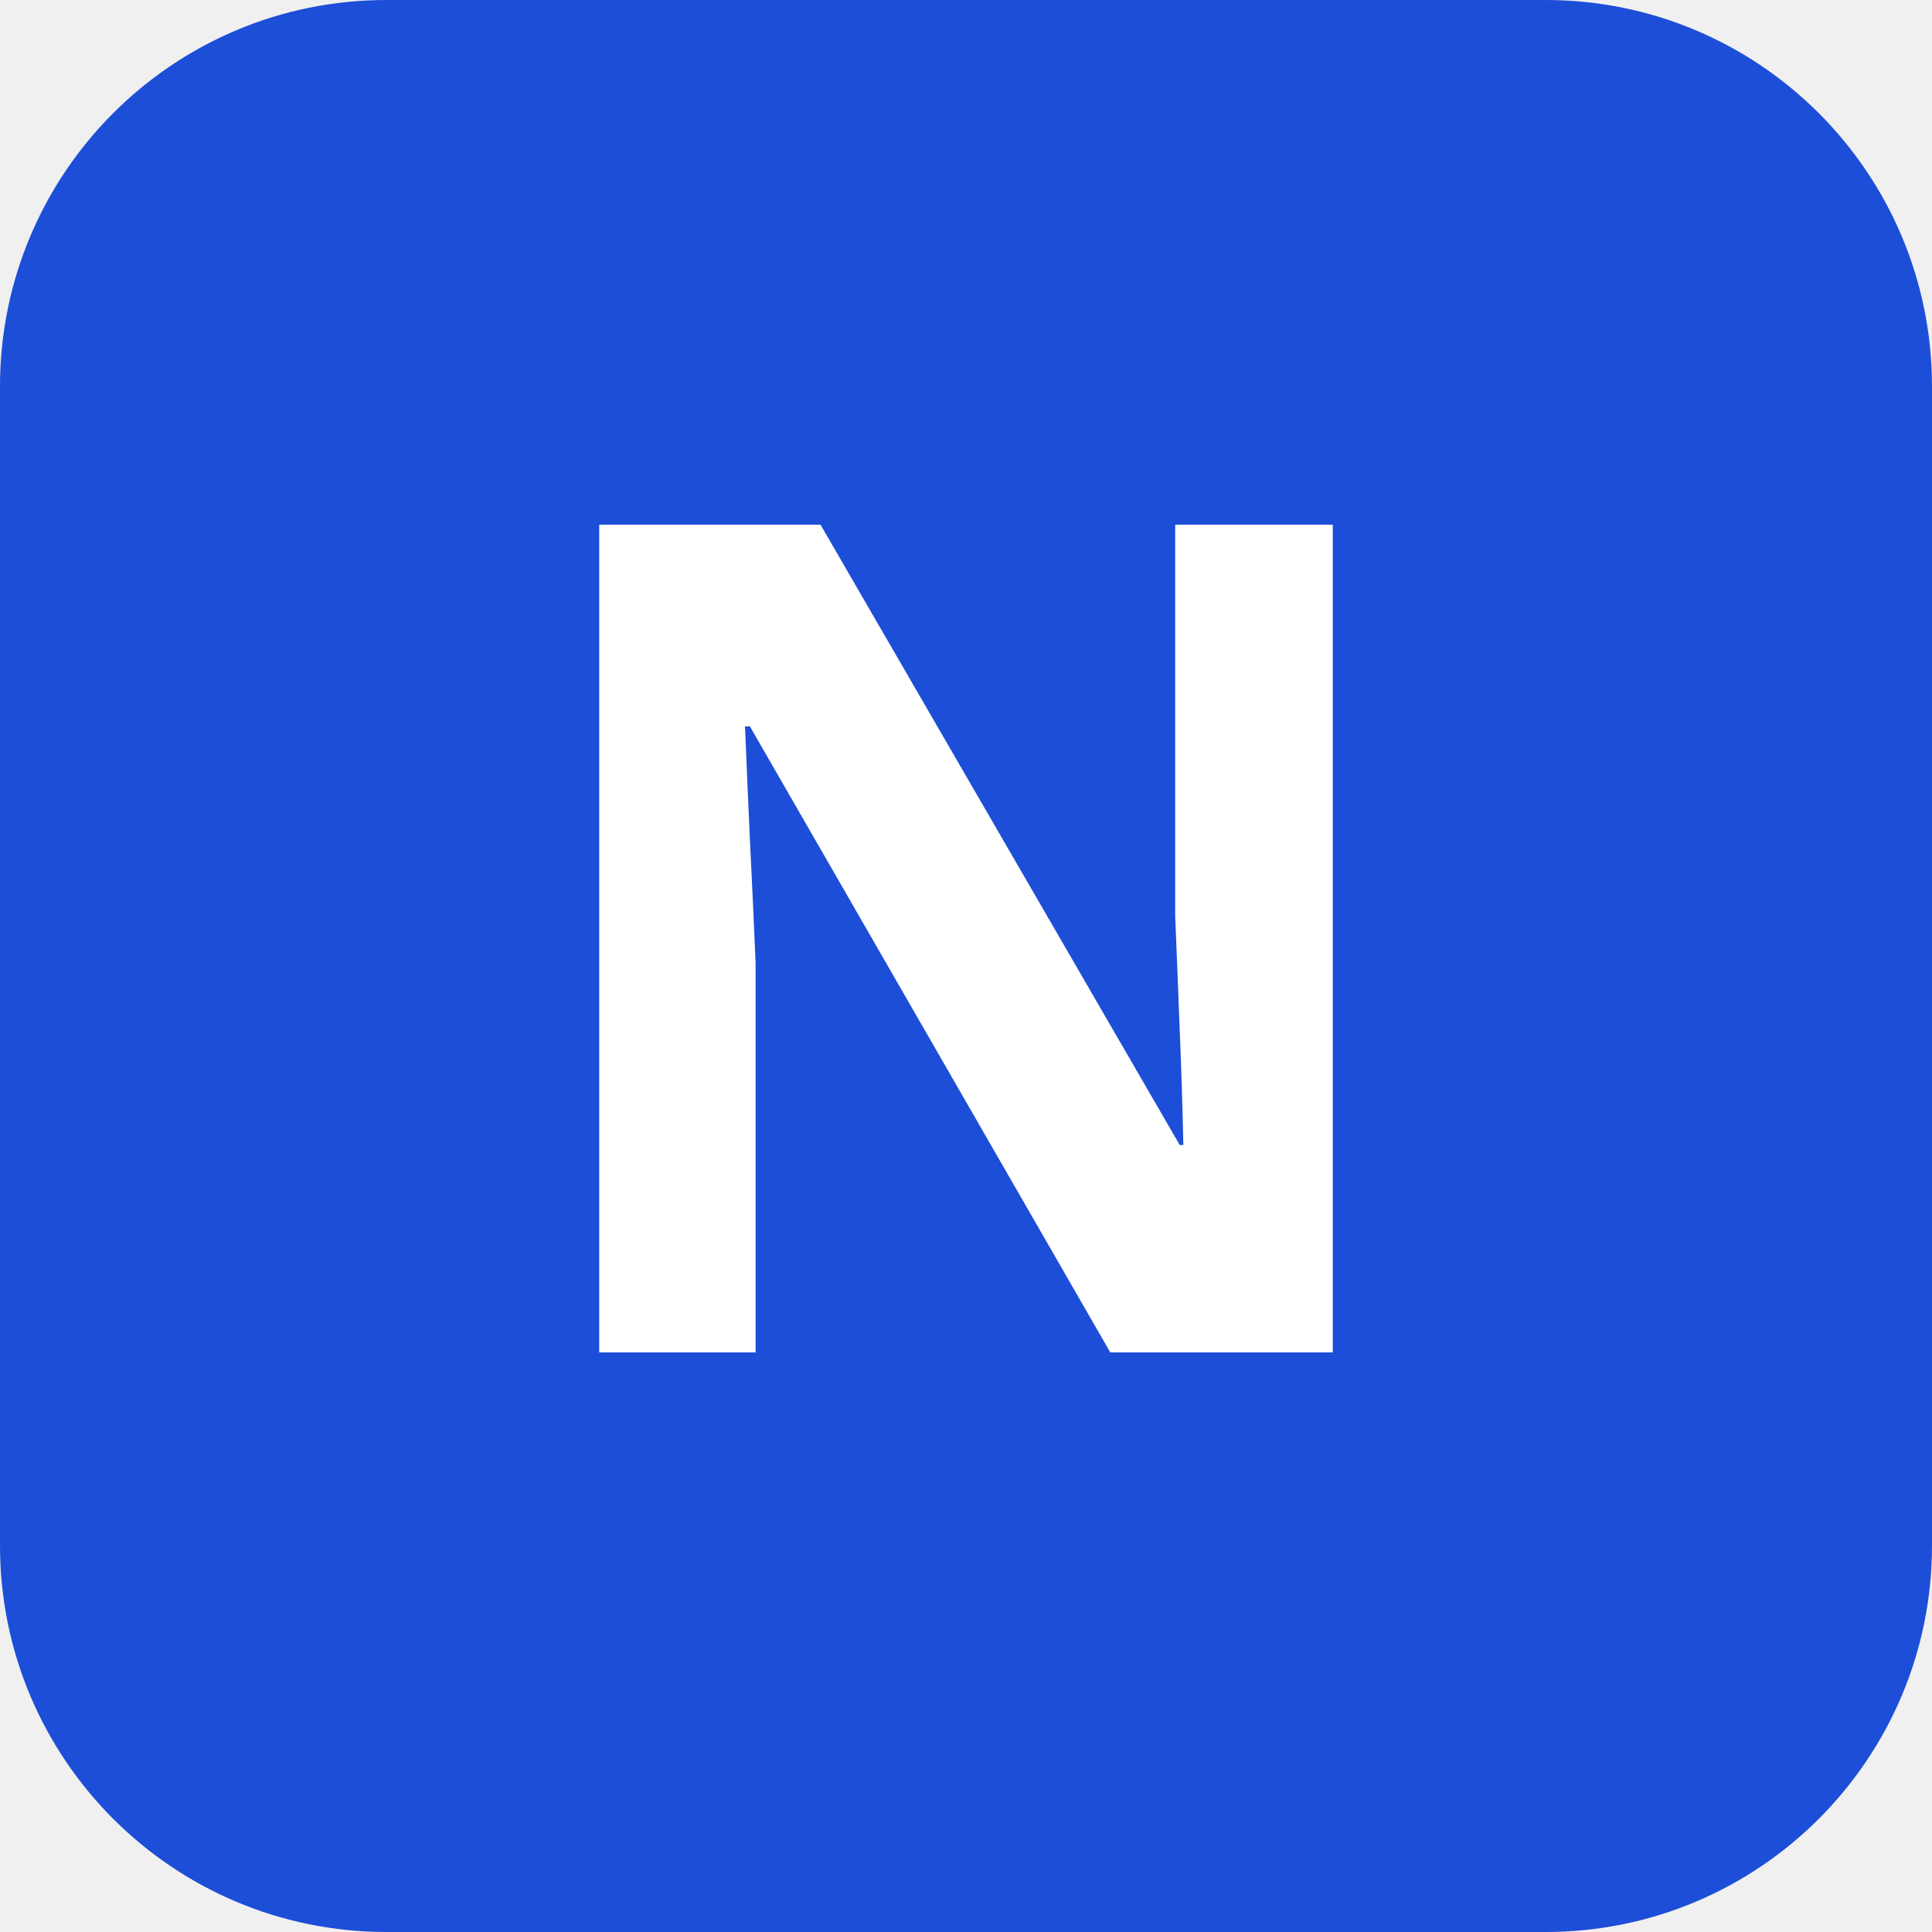
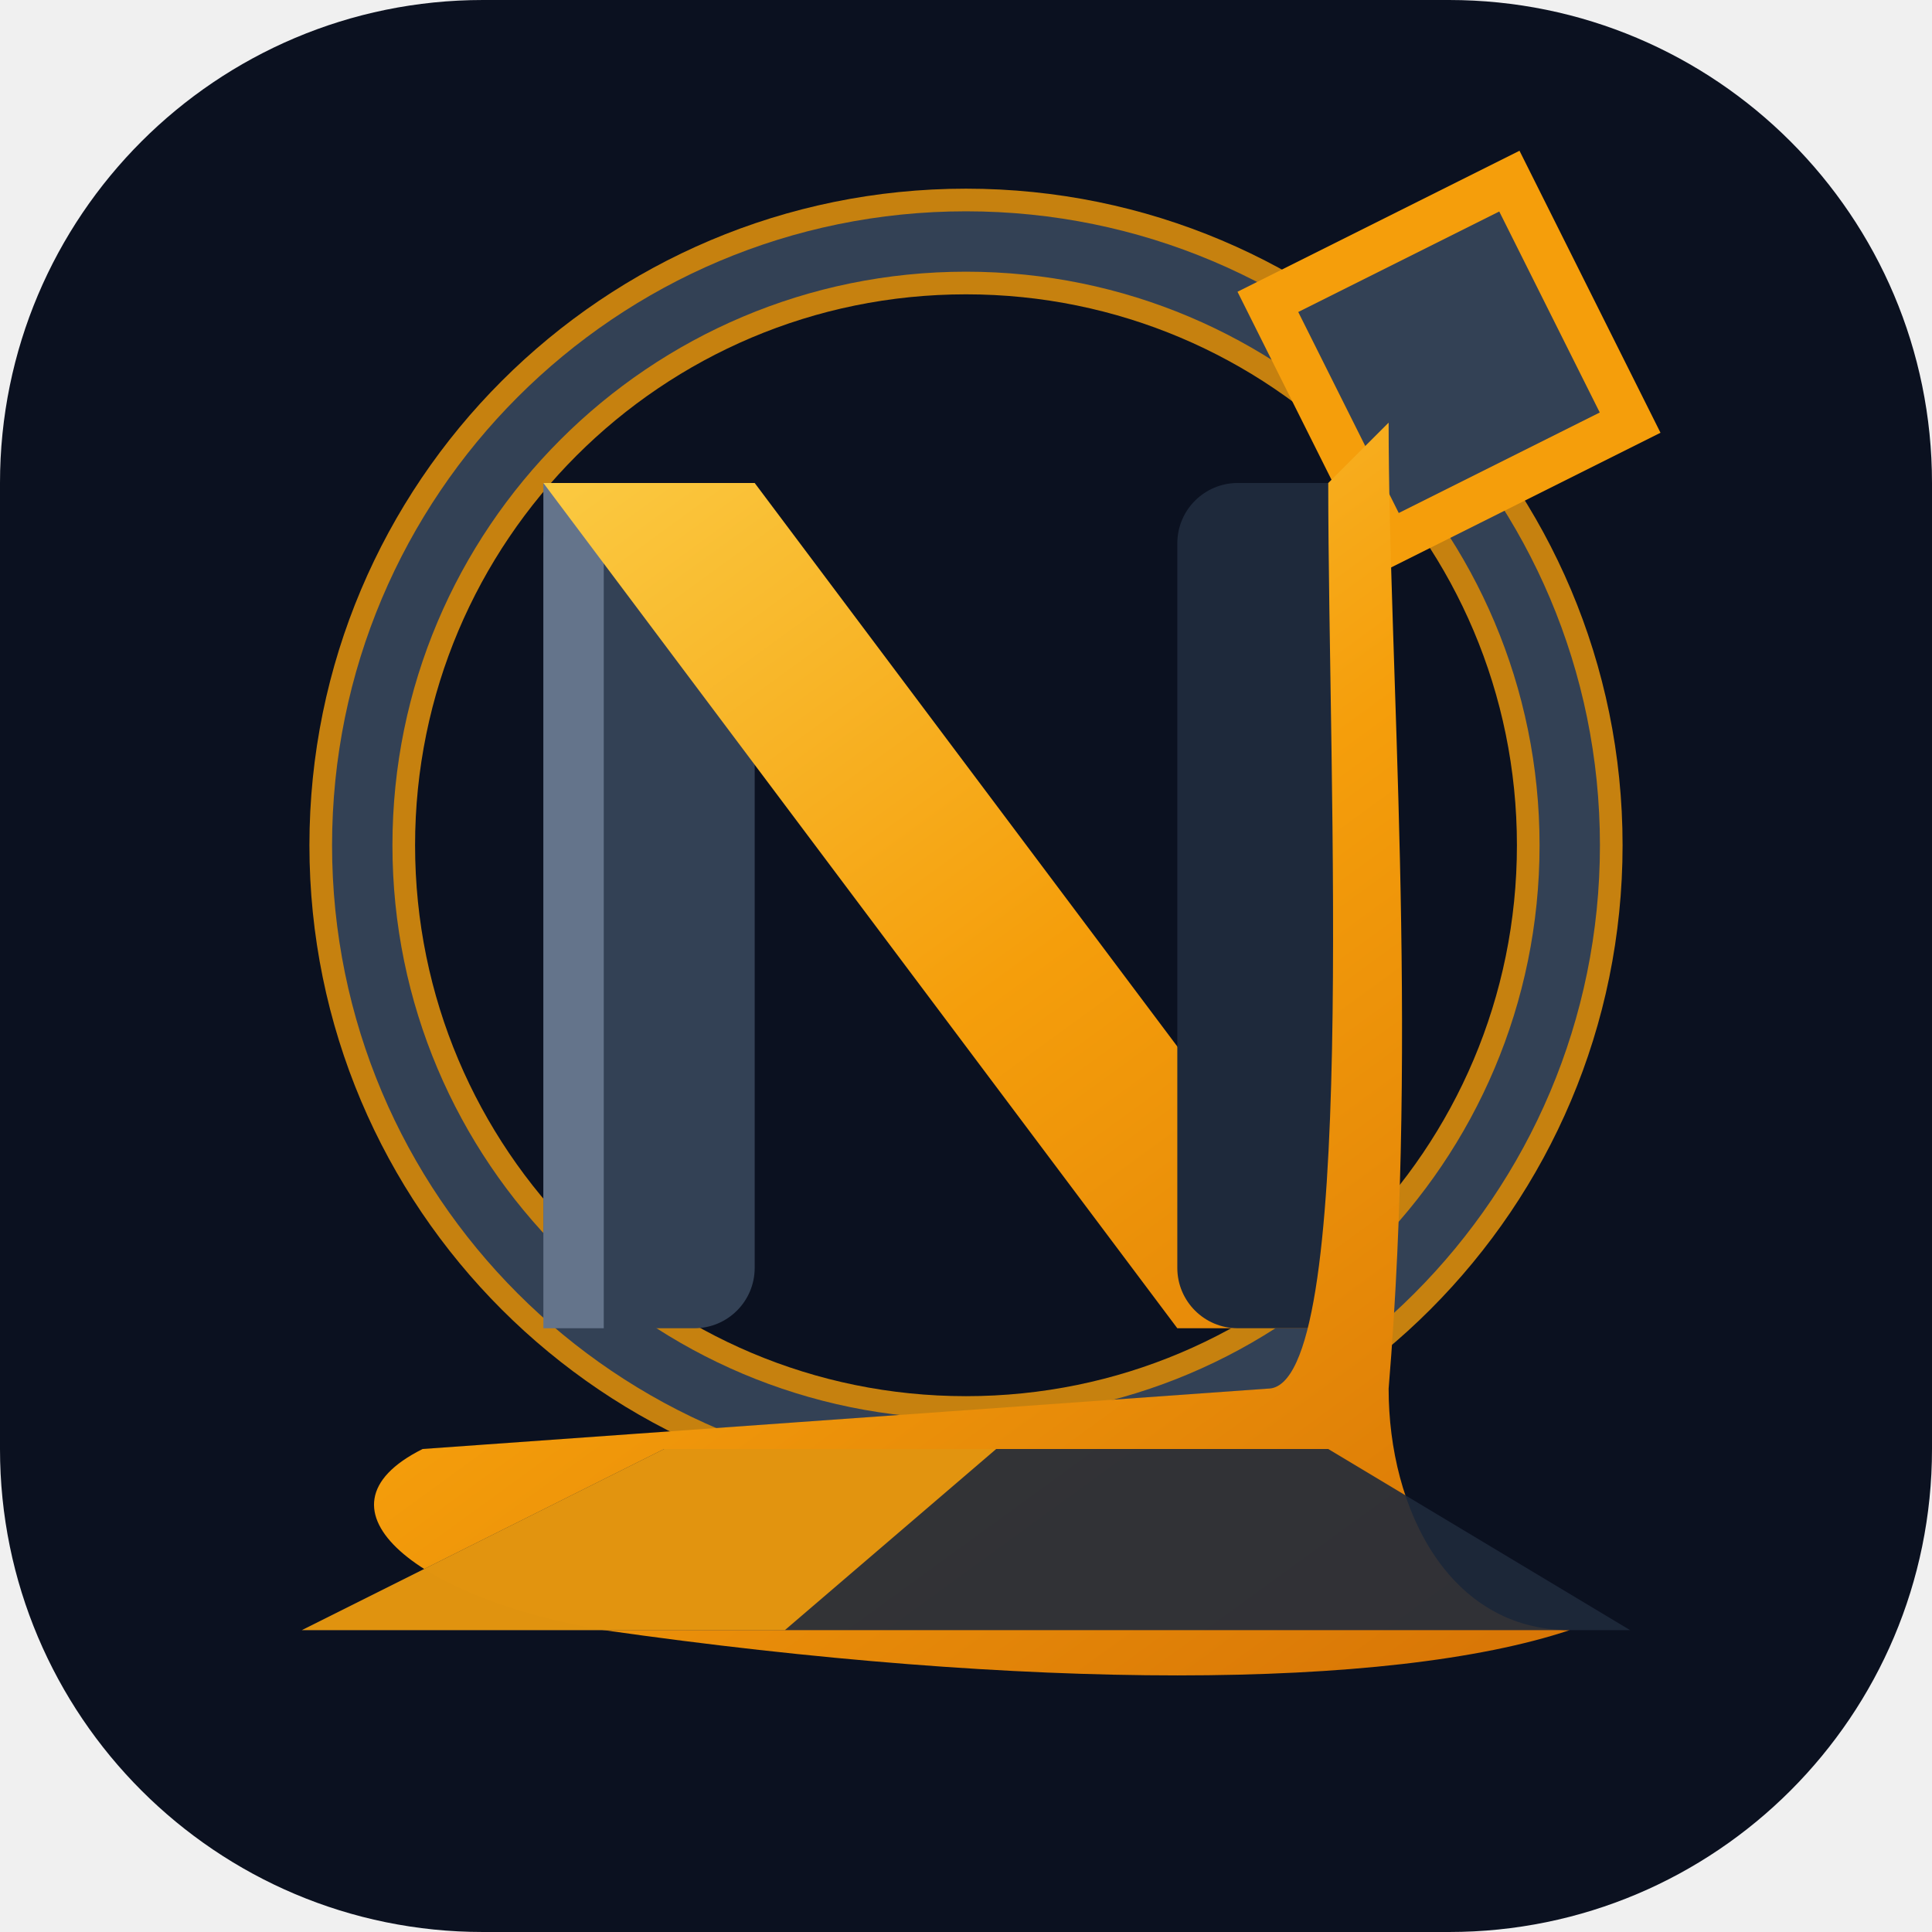
- <svg xmlns="http://www.w3.org/2000/svg" viewBox="0 0 100 100">
-   <rect width="100" height="100" rx="20" fill="#1D4ED8" />
-   <text x="50" y="70" font-size="60" font-weight="bold" fill="white" text-anchor="middle" font-family="sans-serif">N</text>
+ <svg xmlns="http://www.w3.org/2000/svg" viewBox="0 0 64 64" fill="none">
+   <rect width="64" height="64" rx="16" fill="#0B1120" />
+   <circle cx="32" cy="28" r="20" stroke="#F59E0B" stroke-width="3.5" fill="none" opacity="0.8" />
+   <circle cx="32" cy="28" r="20" stroke="#334155" stroke-width="2" fill="none" />
+   <rect x="18" y="16" width="7" height="28" rx="2" fill="#334155" />
+   <rect x="18" y="16" width="2" height="28" fill="#64748B" />
+   <path d="M18 16L39 44H46L25 16H18Z" fill="url(#epoxyGrad)" />
+   <rect x="39" y="16" width="7" height="28" rx="2" fill="#1E293B" />
+   <path d="M42 10L50 6L54 14L46 18Z" fill="#334155" stroke="#F59E0B" stroke-width="1.5" />
+   <path d="M46 14C46 22 47 34 46 46C46 50 48 54 52 54C46 56 34 56 20 54C14 53 10 50 14 48L42 46C45 46 44 26 44 16L46 14Z" fill="url(#epoxyGrad)" />
+   <path d="M10 54L22 48H44L54 54H10Z" fill="#1E293B" opacity="0.9" />
+   <path d="M10 54L22 48H33L26 54H10Z" fill="#F59E0B" opacity="0.9" />
+   <defs>
+     <linearGradient id="epoxyGrad" x1="18" y1="10" x2="50" y2="54" gradientUnits="userSpaceOnUse">
+       <stop stop-color="#FCD34D" />
+       <stop offset="0.5" stop-color="#F59E0B" />
+       <stop offset="1" stop-color="#D97706" />
+     </linearGradient>
+   </defs>
</svg>
